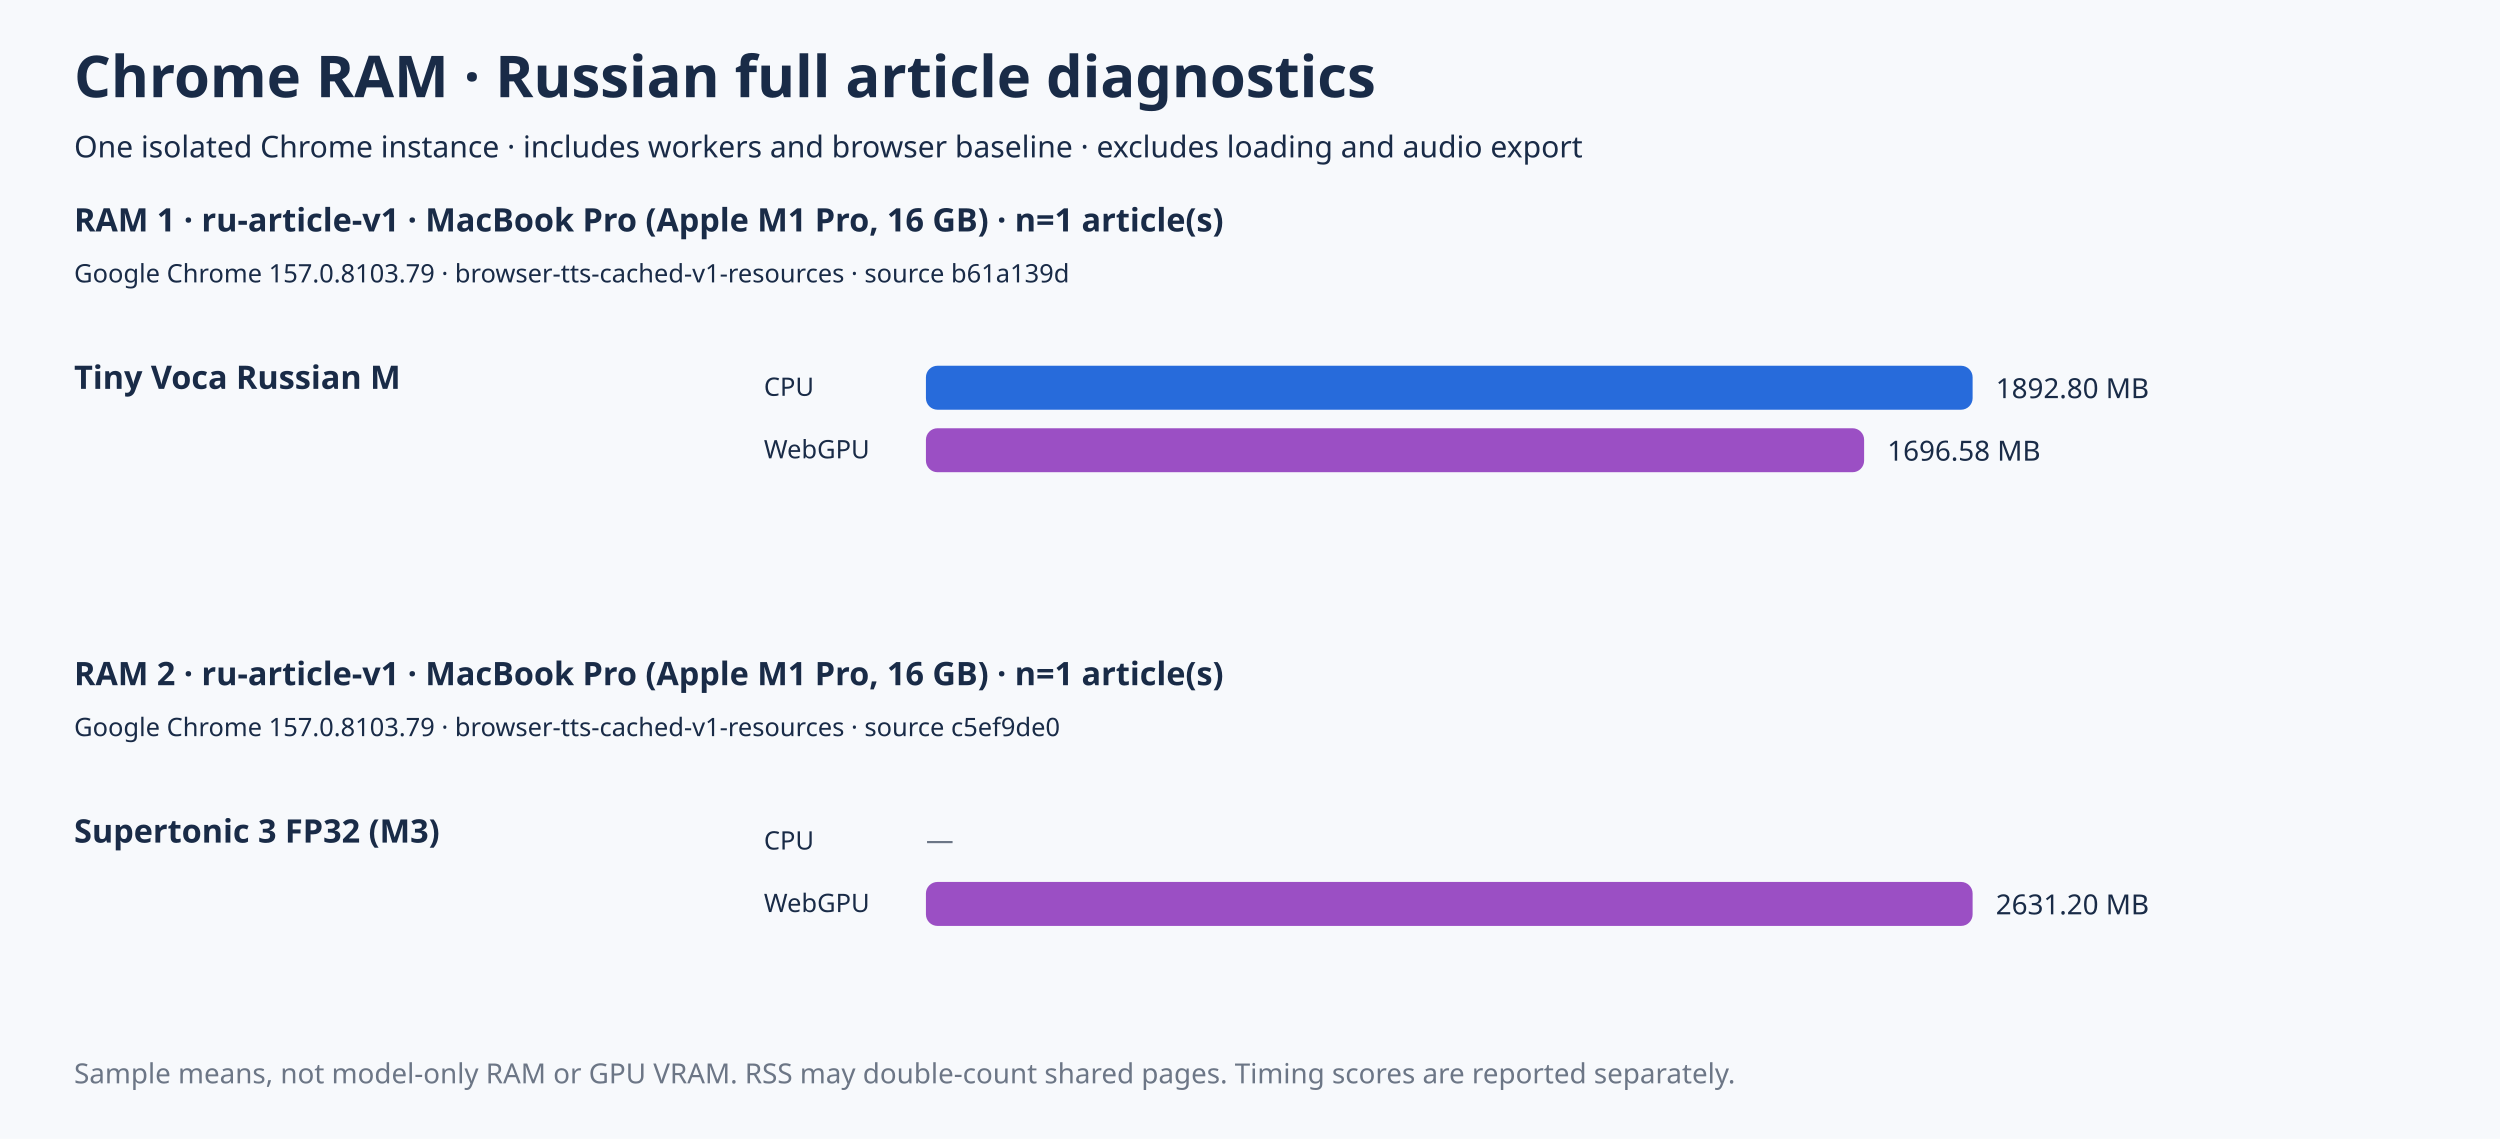
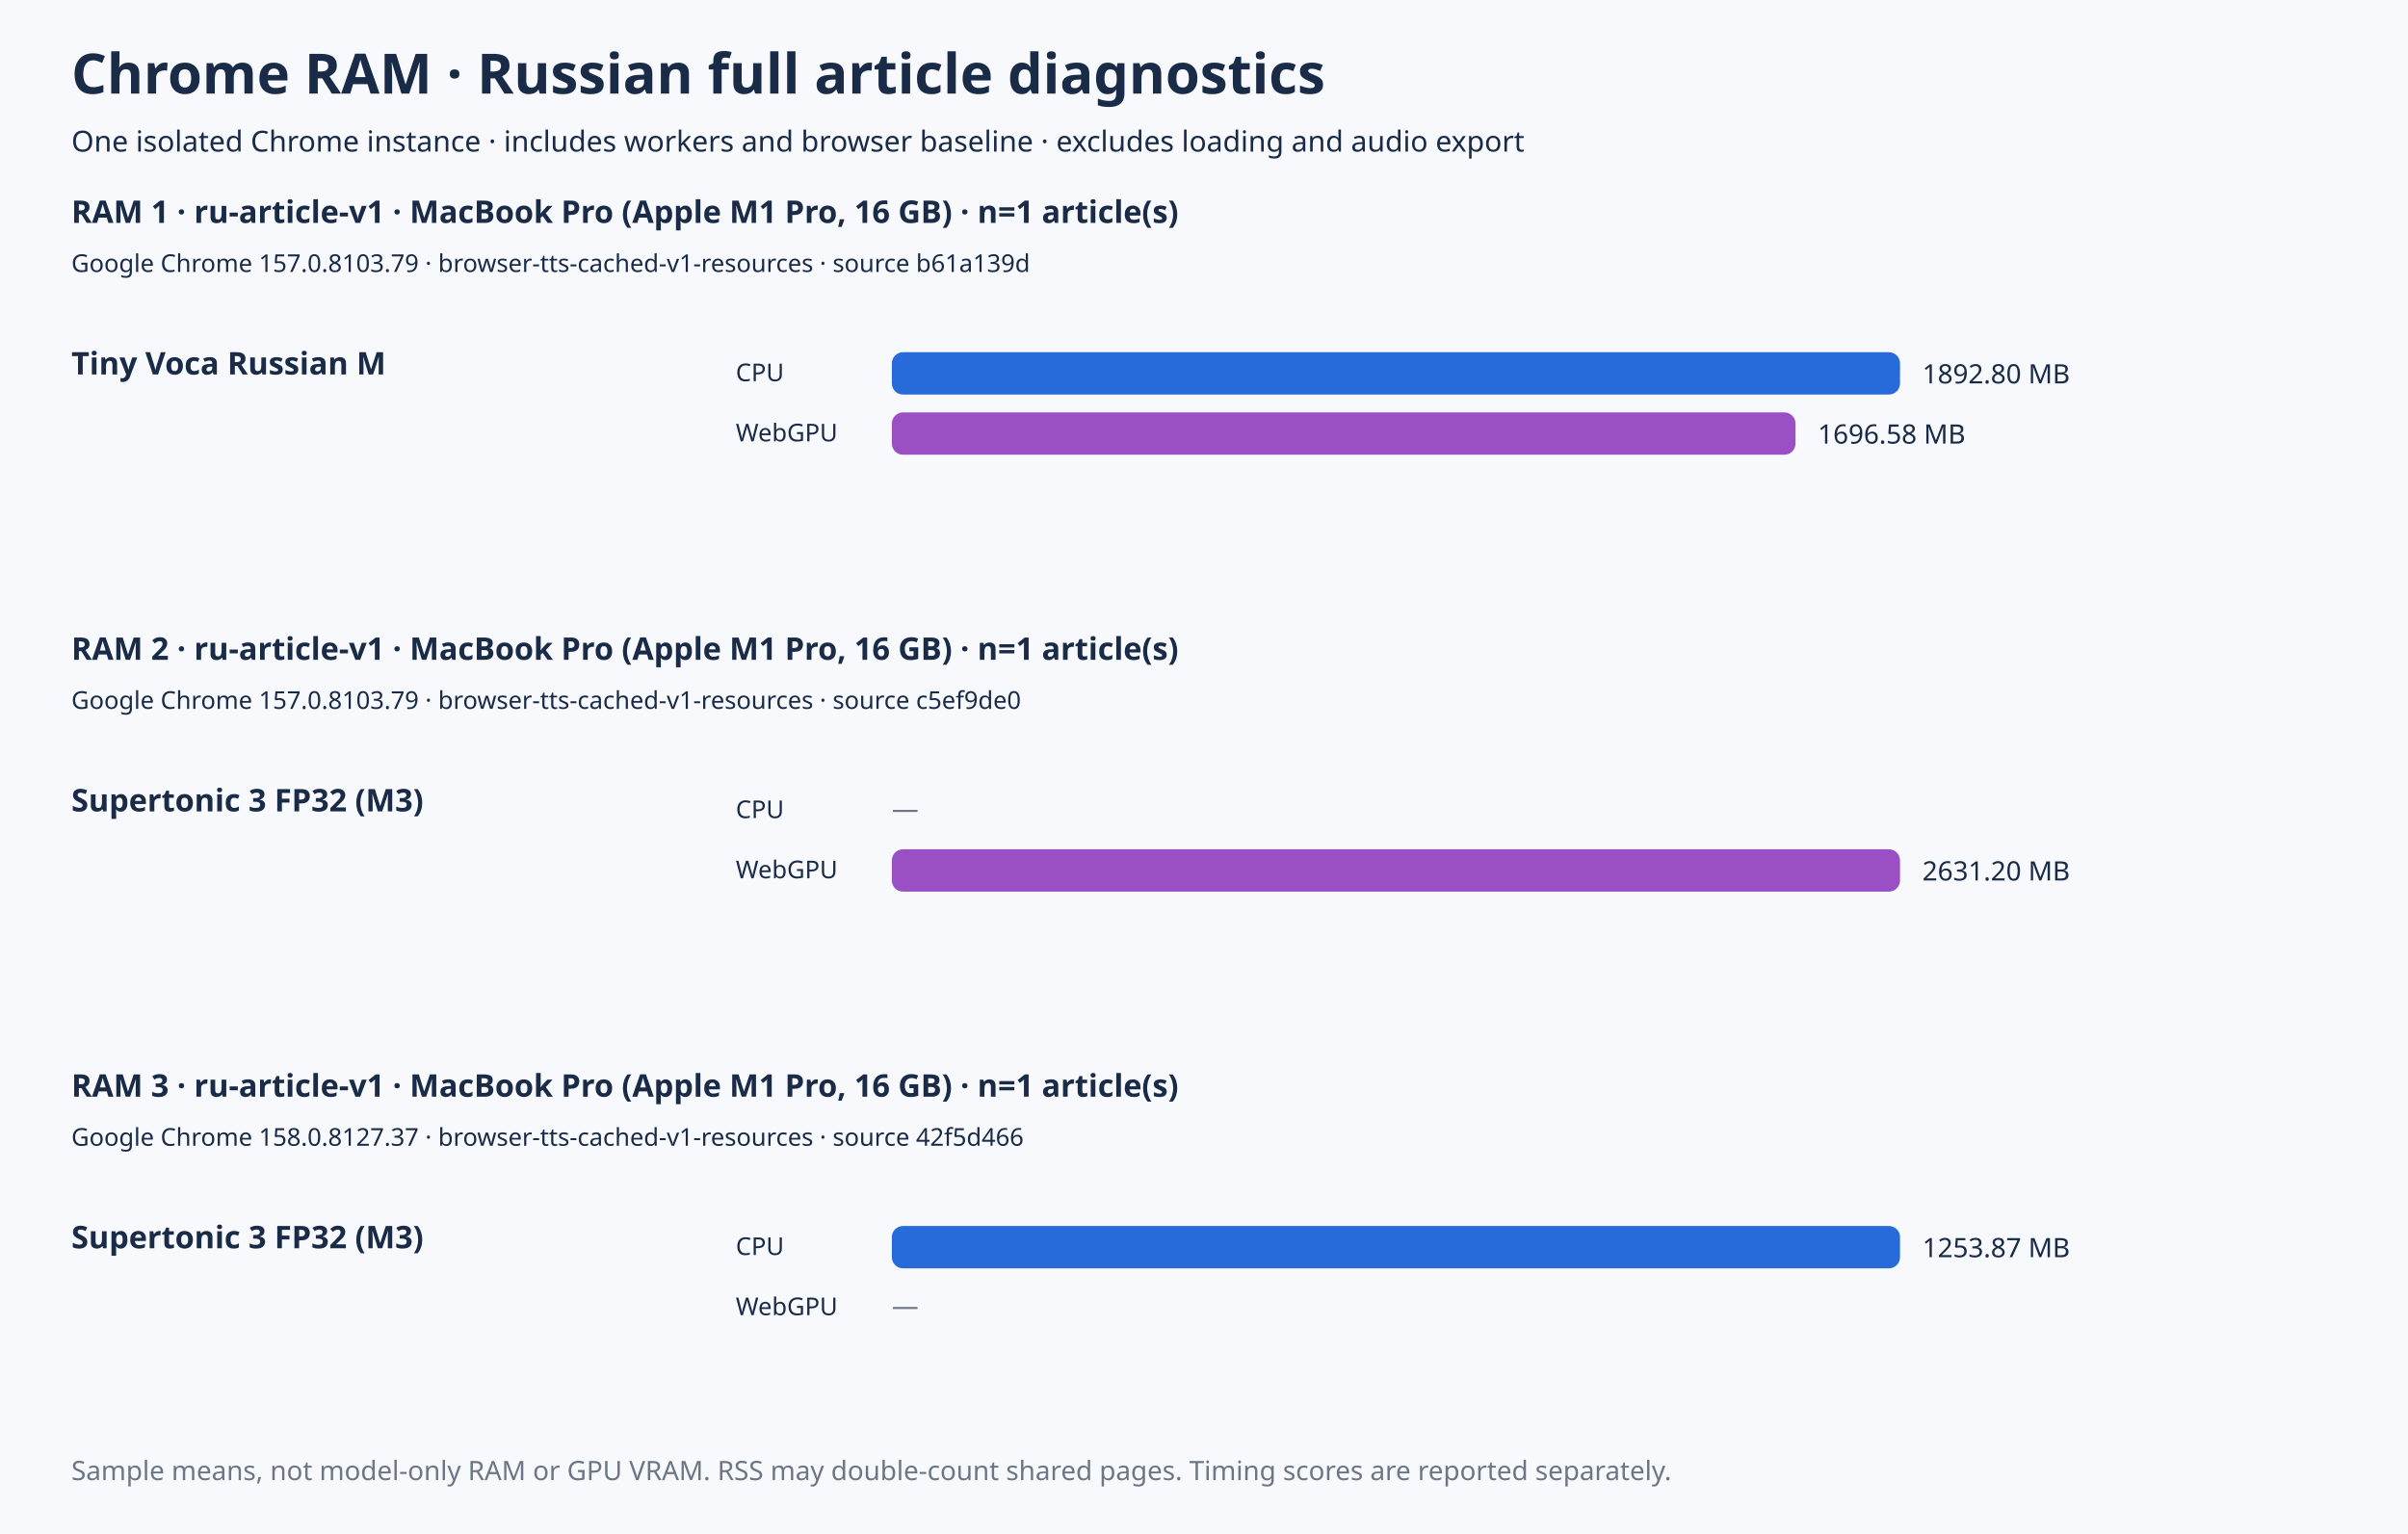
- <svg xmlns="http://www.w3.org/2000/svg" width="1080" height="492" viewBox="0 0 1080 492" role="img" aria-labelledby="title desc">
+ <svg xmlns="http://www.w3.org/2000/svg" width="1080" height="688" viewBox="0 0 1080 688" role="img" aria-labelledby="title desc">
  <rect width="100%" height="100%" fill="#f7f9fc" />
  <g font-family="system-ui,sans-serif" fill="#192b47">
    <text x="32" y="42" font-size="25" font-weight="700">Chrome RAM · Russian full article diagnostics</text>
    <text x="32" y="68" font-size="13">One isolated Chrome instance · includes workers and browser baseline · excludes loading and audio export</text>
    <text x="32" y="100" font-size="14" font-weight="700">RAM 1 · ru-article-v1 · MacBook Pro (Apple M1 Pro, 16 GB) · n=1 article(s)</text>
    <text x="32" y="122" font-size="11">Google Chrome 157.0.8103.79 · browser-tts-cached-v1-resources · source b61a139d</text>
    <text x="32" y="168" font-size="14" font-weight="600">Tiny Voca Russian M</text>
    <text x="330" y="171" font-size="11">CPU</text>
    <rect x="400" y="158" width="452.17" height="19" rx="5" fill="#276bdb" />
    <text x="862.17" y="172" font-size="12">1892.80 MB</text>
    <text x="330" y="198" font-size="11">WebGPU</text>
    <rect x="400" y="185" width="405.30" height="19" rx="5" fill="#9b4fc4" />
    <text x="815.30" y="199" font-size="12">1696.58 MB</text>
    <text x="32" y="296" font-size="14" font-weight="700">RAM 2 · ru-article-v1 · MacBook Pro (Apple M1 Pro, 16 GB) · n=1 article(s)</text>
    <text x="32" y="318" font-size="11">Google Chrome 157.0.8103.79 · browser-tts-cached-v1-resources · source c5ef9de0</text>
    <text x="32" y="364" font-size="14" font-weight="600">Supertonic 3 FP32 (M3)</text>
    <text x="330" y="367" font-size="11">CPU</text>
    <text x="400" y="367" font-size="12" fill="#6c7686">—</text>
    <text x="330" y="394" font-size="11">WebGPU</text>
    <rect x="400" y="381" width="452.17" height="19" rx="5" fill="#9b4fc4" />
    <text x="862.17" y="395" font-size="12">2631.20 MB</text>
-     <text x="32" y="468" font-size="12" fill="#6c7686">Sample means, not model-only RAM or GPU VRAM. RSS may double-count shared pages. Timing scores are reported separately.</text>
+     <text x="32" y="492" font-size="14" font-weight="700">RAM 3 · ru-article-v1 · MacBook Pro (Apple M1 Pro, 16 GB) · n=1 article(s)</text>
+     <text x="32" y="514" font-size="11">Google Chrome 158.0.8127.37 · browser-tts-cached-v1-resources · source 42f5d466</text>
+     <text x="32" y="560" font-size="14" font-weight="600">Supertonic 3 FP32 (M3)</text>
+     <text x="330" y="563" font-size="11">CPU</text>
+     <rect x="400" y="550" width="452.17" height="19" rx="5" fill="#276bdb" />
+     <text x="862.17" y="564" font-size="12">1253.87 MB</text>
+     <text x="330" y="590" font-size="11">WebGPU</text>
+     <text x="400" y="590" font-size="12" fill="#6c7686">—</text>
+     <text x="32" y="664" font-size="12" fill="#6c7686">Sample means, not model-only RAM or GPU VRAM. RSS may double-count shared pages. Timing scores are reported separately.</text>
  </g>
</svg>
